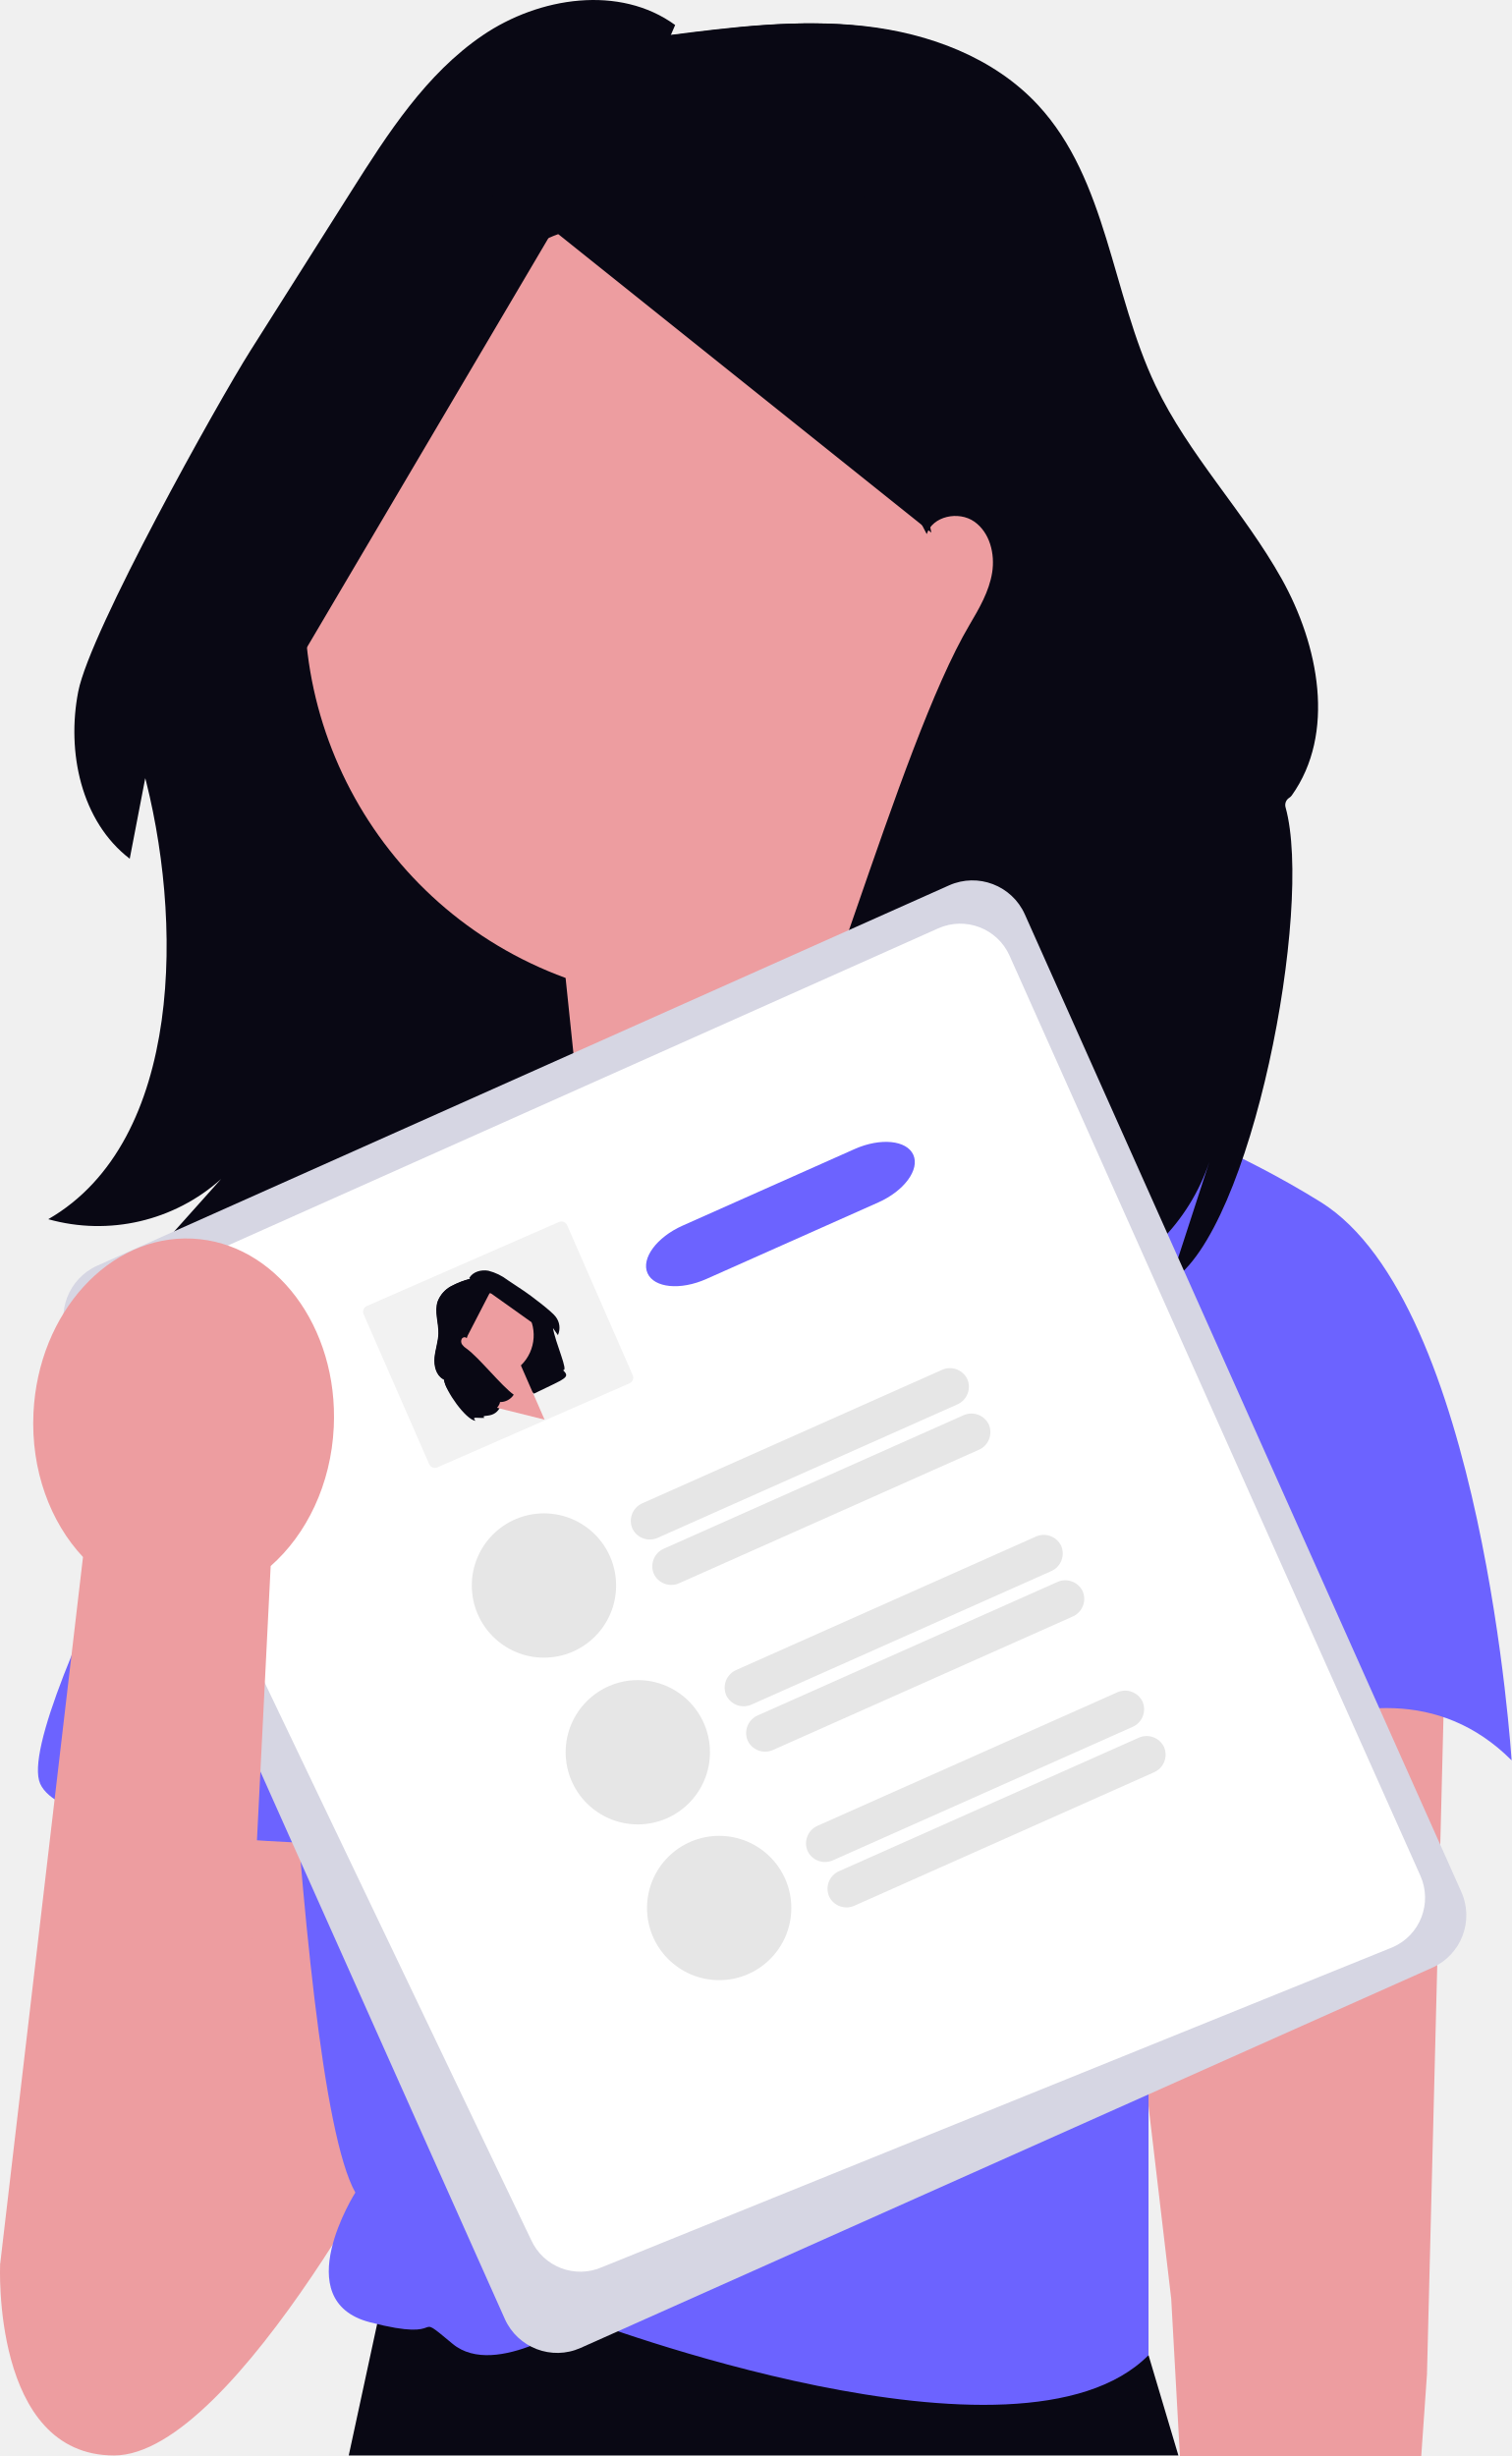
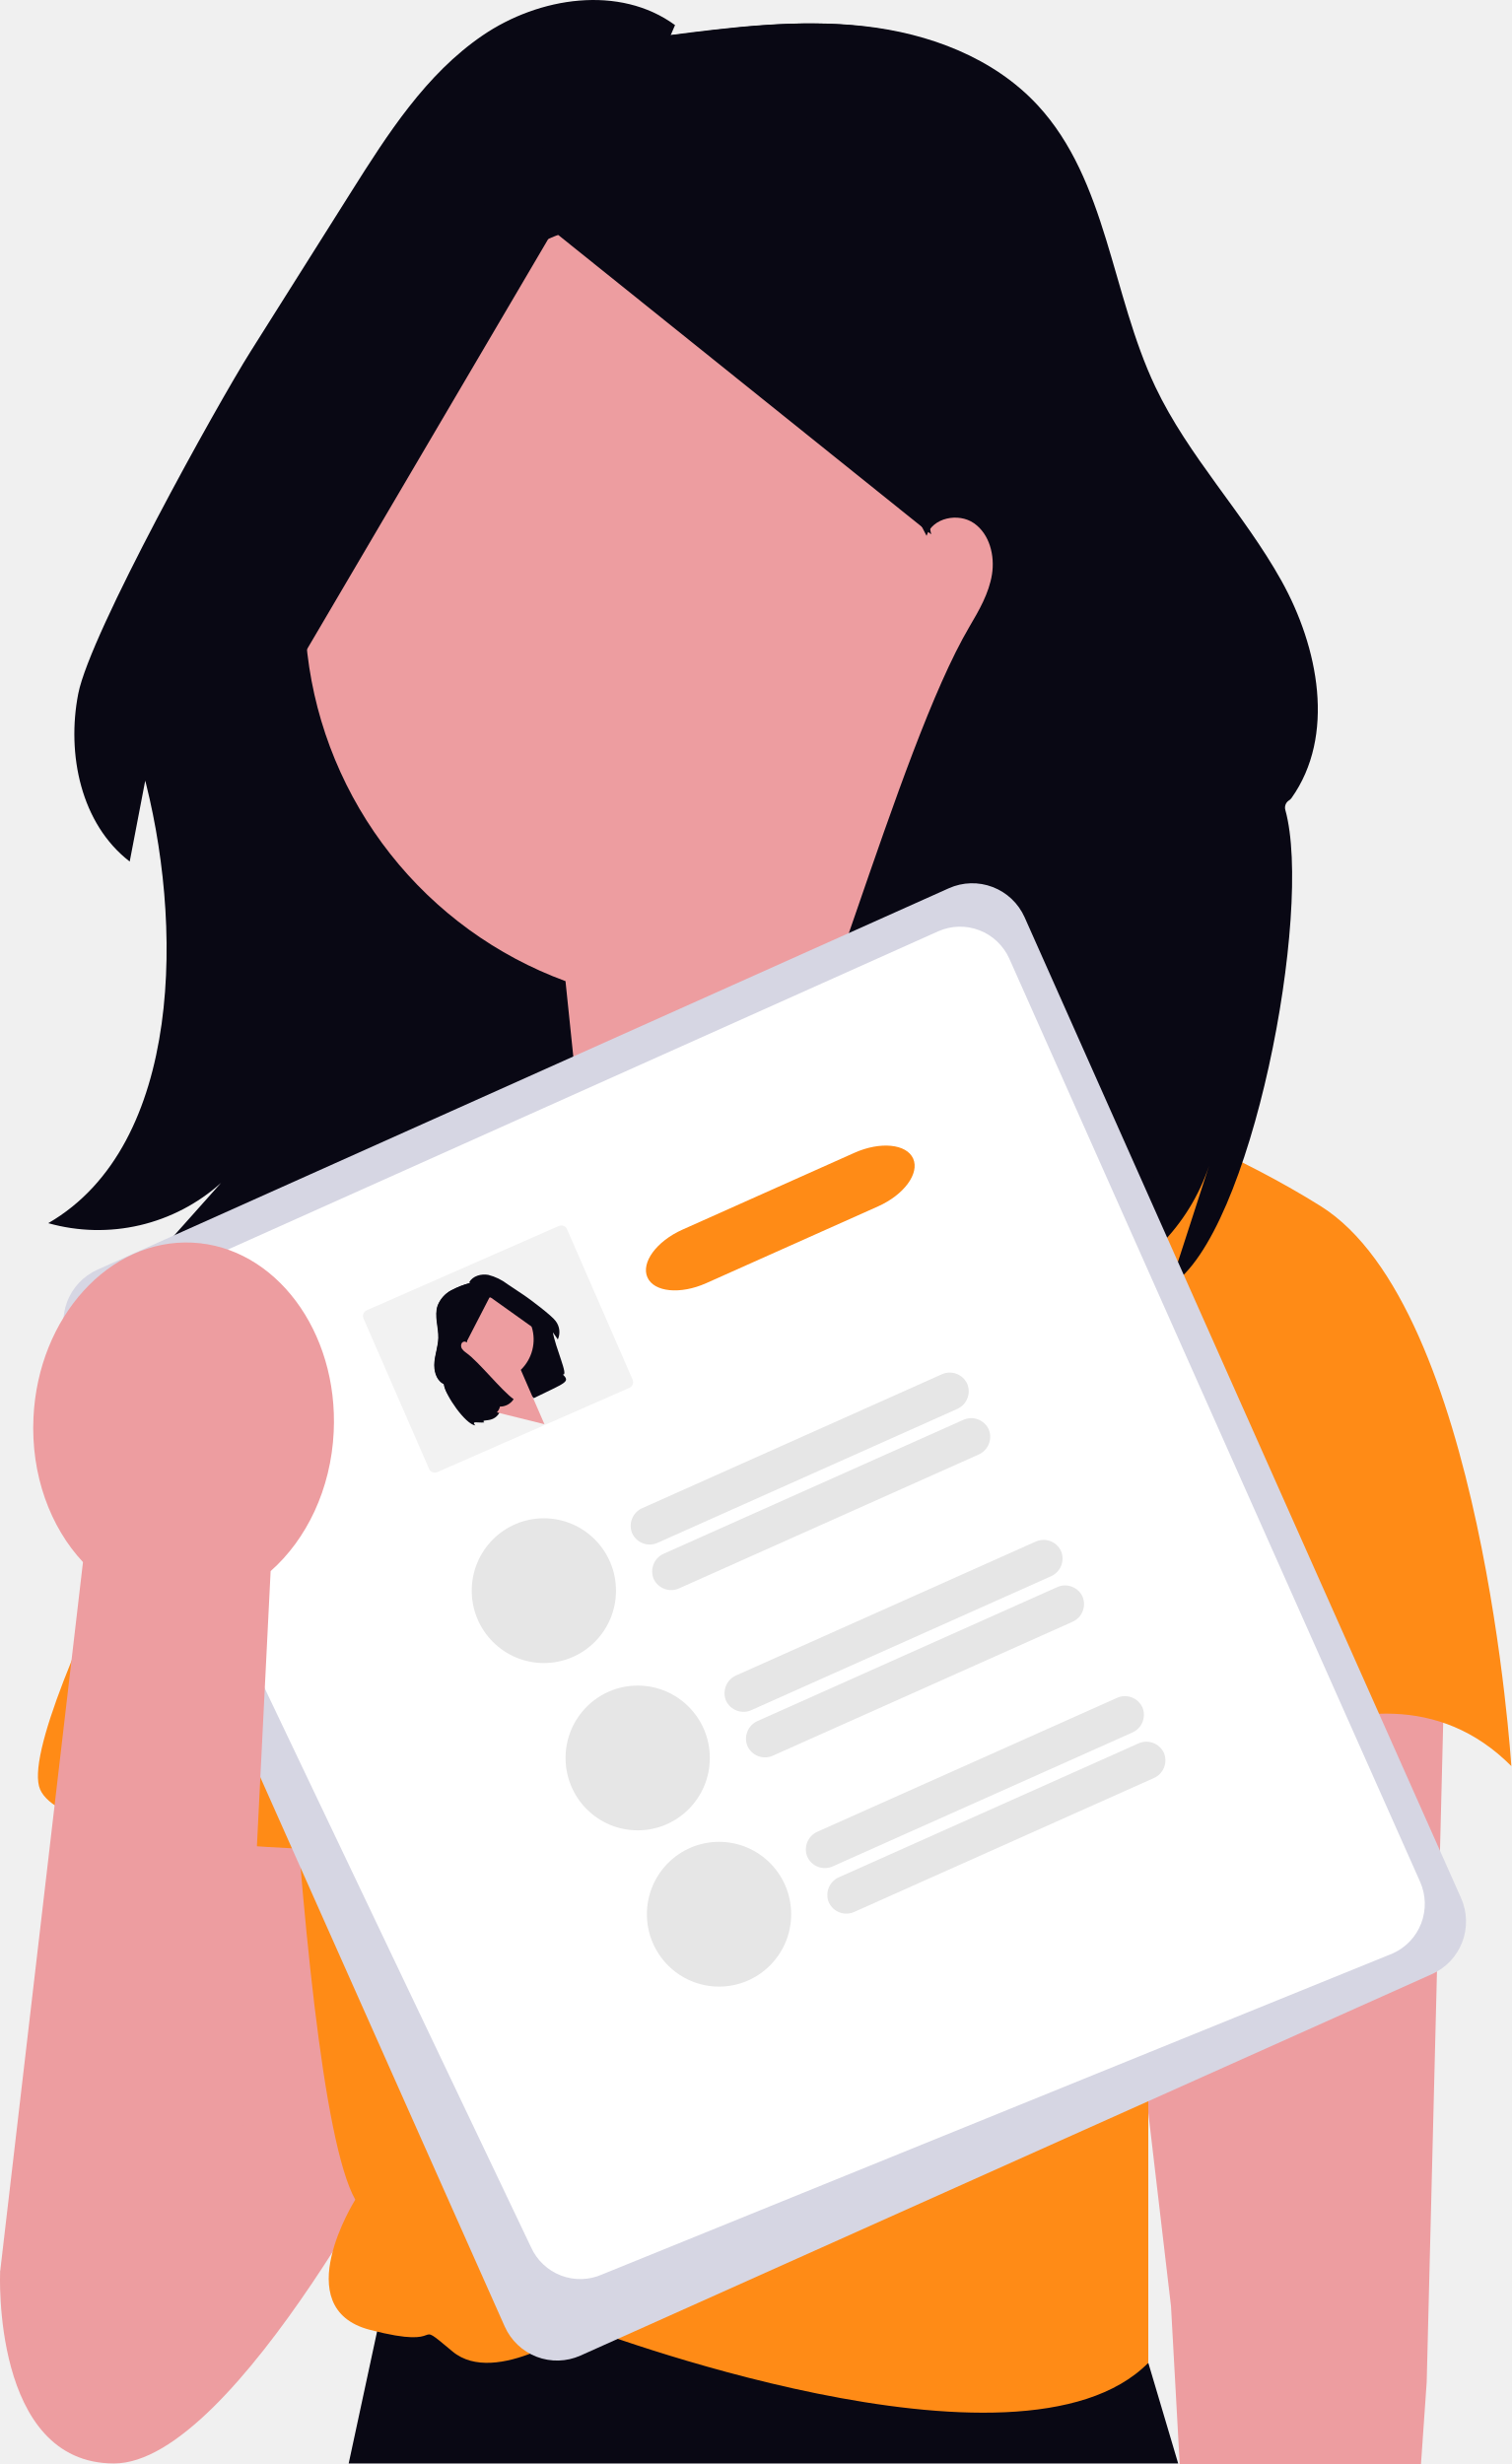
- <svg xmlns="http://www.w3.org/2000/svg" width="492.358" height="800" viewBox="0 0 492.358 800" role="img" artist="Katerina Limpitsouni" source="https://undraw.co/">
-   <g id="Group_2120" data-name="Group 2120" transform="translate(-735 -139.33)">
-     <path id="Path_22804-920" data-name="Path 22804" d="M451.532,511.159l-5.865,233.474-1.862,26.573H365.2L362.366,720l-22.98-195.166Z" transform="translate(754.117 168.124)" fill="#ed9da0" />
-     <path id="Path_22806-921" data-name="Path 22806" d="M120.834,698.862l-13.3,61.594H377.761l-9.728-32.673Z" transform="translate(741.057 178.697)" fill="#090814" />
-     <path id="Path_22807-922" data-name="Path 22807" d="M37.139,661.926l-37.1,45.7s-2.789,62.238,37.1,62.238,98.872-116.628,98.872-116.628L94.526,548.3,27.65,531.872l9.488,130.054Z" transform="translate(735 169.291)" fill="#ed9da0" />
-     <path id="Path_22809-923" data-name="Path 22809" d="M306.9,325.287s-46.93,175.984-123.19,21.118l-100.8,46.754s7.039,265.151,28.157,302.7c0,0-22.289,35.2,4.693,42.236s12.905-4.693,26.984,7.039,42.236-8.213,42.236-8.213,142.425,54.323,184.435,11.909v-175.7s71.336-64.985,118.264-18.056c0,0-9.385-149-62.182-181.851s-118.6-47.928-118.6-47.928Z" transform="translate(739.671 157.654)" fill="#6c63ff" />
-     <path id="Path_22810-924" data-name="Path 22810" d="M108.634,401.857,86.929,389.54s-83.89,148.414-74.5,169.532S132.1,579.017,132.1,579.017Z" transform="translate(735.659 161.273)" fill="#6c63ff" />
-     <path id="Path_22812-925" data-name="Path 22812" d="M87.84,349.485,63.977,534.95a73.163,73.163,0,0,1-7.157-5.209L72.071,347.889l15.769,1.6Z" transform="translate(738.201 158.927)" fill="#090814" />
-     <g id="Group_2118" data-name="Group 2118" transform="translate(750.714 139.33)">
-       <path id="Path_22805-926" data-name="Path 22805" d="M302.186,173.977c1.911-5.9,10.4-7.626,15.476-4.074s6.813,10.521,5.828,16.64-4.2,11.62-7.349,16.957C292.6,243.378,261.66,356.155,238.109,396.04a49.793,49.793,0,0,0,47.88,3.527,42.759,42.759,0,0,0,76.877-5.995l-11.582,26.7a66.337,66.337,0,0,0,41.776-41.79l-12.683,39.012c26.562-16.49,46.6-121.867,37.513-154.514a2.782,2.782,0,0,1,1.182-3.106l.036-.023a2.866,2.866,0,0,0,.8-.751c14.405-20.206,8.837-48.9-3.32-70.611-12.253-21.879-30.275-40.284-41.055-62.922-14.314-30.054-15.671-66.982-38.311-91.385C322.853,18.7,301.751,10.837,280.757,8.5s-42.183.343-63.136,3.015l1.45-3.37C201.04-5,174.812-1.04,156.362,11.518s-30.893,31.96-42.824,50.823L80.753,114.18c-10.7,16.924-52.248,91.4-56.1,111.047s.875,42.309,16.766,54.49l6.038-31.38-1.9,1.644c13.5,49.088,13.422,121.713-30.676,147.153a60.059,60.059,0,0,0,56.285-13.079L42.933,415.624a75.361,75.361,0,0,0,42.7-14.3l-21.6,25.617,57.7-29.616-12,30.422L181.874,414.2" transform="translate(-14.876 0.001)" fill="#090814" />
-       <path id="Path_22808-927" data-name="Path 22808" d="M352.773,199.353a129.484,129.484,0,1,0-173.84,115.6l17.3,166.41L328.652,381.078s-25.9-36.358-38.829-76.6a129.343,129.343,0,0,0,62.95-105.132Z" transform="translate(-10.423 3.598)" fill="#ed9da0" />
-       <path id="Path_22811-928" data-name="Path 22811" d="M205.7,11.113c20.952-2.671,42.148-5.346,63.136-3.015s42.1,10.193,56.462,25.677c22.641,24.4,24,61.332,38.31,91.386,10.781,22.638,28.807,41.044,41.055,62.922,12.157,21.716,17.725,50.4,3.32,70.611a2.866,2.866,0,0,1-.8.751h0a2.765,2.765,0,0,0-1.175,3.147c9.314,29.741-3.633,65.14-30.162,81.612l12.683-39.016c-6.338,19.436-26.57,104.1-46,110.449l11.583-26.7a42.759,42.759,0,0,1-76.877,5.995,49.793,49.793,0,0,1-47.88-3.527c23.546-39.885,51.317-148.431,74.863-188.316,3.151-5.338,6.362-10.837,7.349-16.957s-.747-13.089-5.828-16.64-13.565-1.822-15.476,4.074" transform="translate(-4.127 0.407)" fill="#090814" />
-       <path id="Path_22813-929" data-name="Path 22813" d="M298.471,171.809,175.281,73.254,86.8,223.233V128.6L189.356,29.848l82.126,8.213Z" transform="translate(-10.825 1.682)" fill="#090814" />
-     </g>
-     <path id="Path_22814-930" data-name="Path 22814" d="M465.438,625.638,188,749.51a18.7,18.7,0,0,1-24.673-9.441L21.154,421.641a18.7,18.7,0,0,1,9.436-24.674L308.031,273.094a18.7,18.7,0,0,1,24.668,9.441L474.882,600.97a18.7,18.7,0,0,1-9.441,24.673Z" transform="translate(736.1 154.623)" fill="#d6d6e3" />
-     <path id="Path_22815-931" data-name="Path 22815" d="M439.227,604.819,181.66,709.053a17.6,17.6,0,0,1-23.222-8.886L21.058,412.813a17.6,17.6,0,0,1,8.886-23.223L291.069,273a17.6,17.6,0,0,1,23.222,8.887L448.113,581.6a17.6,17.6,0,0,1-8.886,23.222Z" transform="translate(749.531 168.721)" fill="#fff" />
-     <path id="Path_22816-932" data-name="Path 22816" d="M88.162,488.589,77.047,710.752.04,716.074,27.03,485.663C16.378,474.3,10.005,457.346,10.9,438.694c1.563-32.641,24.727-58.045,51.737-56.751s47.643,28.8,46.074,61.436C107.816,462.031,99.851,478.3,88.162,488.589Z" transform="translate(735.002 160.843)" fill="#ed9da0" />
-     <path id="Path_22820-933" data-name="Path 22820" d="M78.006,19.014H16.716C7.484,19.014,0,14.757,0,9.507S7.484,0,16.716,0H78.006c9.232,0,16.716,4.256,16.716,9.507S87.238,19.014,78.006,19.014Z" transform="matrix(0.914, -0.407, 0.407, 0.914, 942.041, 545.368)" fill="#6c63ff" />
-     <circle id="Ellipse_3612" data-name="Ellipse 3612" cx="23.5" cy="23.5" r="23.5" transform="translate(945.745 737.33)" fill="#e6e6e6" />
-     <path id="Path_22848-934" data-name="Path 22848" d="M113,12.307H6.4A6.278,6.278,0,0,1,0,6.153,6.278,6.278,0,0,1,6.4,0H113a6.278,6.278,0,0,1,6.4,6.153,6.278,6.278,0,0,1-6.4,6.153Z" transform="matrix(0.914, -0.407, 0.407, 0.914, 995.523, 736.613)" fill="#e6e6e6" />
-     <path id="Path_22852-935" data-name="Path 22852" d="M61.029.248,1.057,32.97a2.028,2.028,0,0,0-.809,2.752l25.537,46.8a2.028,2.028,0,0,0,2.752.809L88.509,50.613a2.029,2.029,0,0,0,.809-2.752L63.78,1.057A2.029,2.029,0,0,0,61.029.248Z" transform="matrix(0.996, 0.087, -0.087, 0.996, 856.287, 531.817)" fill="#f2f2f2" />
-     <g id="Group_2119" data-name="Group 2119" transform="matrix(0.914, -0.407, 0.407, 0.914, 867.247, 563.848)">
-       <path id="Path_22853-936" data-name="Path 22853" d="M13.361,18.406a1.105,1.105,0,0,0-1.637-.431,1.8,1.8,0,0,0-.617,1.76,5.288,5.288,0,0,0,.777,1.794c2.491,4.219,5.764,16.15,8.255,20.37a5.268,5.268,0,0,1-5.066.373,4.524,4.524,0,0,1-4.266,2.243c-1.735-.135-3.239-1.254-2.642-.052-2.085-.7-3.72-2.337-3.078-.294C2.279,42.425.159,31.276,1.12,27.822a.294.294,0,0,0-.125-.329l0,0a.3.3,0,0,1-.084-.079c-1.524-2.138-.935-5.173.351-7.47,1.3-2.315,3.2-4.262,4.343-6.657C7.116,10.105,7.26,6.2,9.655,3.616A9.511,9.511,0,0,1,15.628.9a28.277,28.277,0,0,1,6.68.319L22.154.862c1.908-1.392,4.683-.972,6.634.356A17.394,17.394,0,0,1,33.319,6.6l3.469,5.484c1.132,1.791,5.528,9.669,5.936,11.748a5.856,5.856,0,0,1-1.774,5.765l-.639-3.32.2.174C39.084,31.64,39.421,42.08,37.8,40.631c1.362,3.308-.215,2.78-11.713,3.19" transform="translate(0 0)" fill="#090814" />
-       <path id="Path_22854-937" data-name="Path 22854" d="M.015,14.335a13.7,13.7,0,1,1,18.392,12.23l-.138,19.254L8.138,37.91,2.567,33.561a34.008,34.008,0,0,0,4.108-8.1A13.684,13.684,0,0,1,.015,14.334Z" transform="translate(7.523 7.137)" fill="#ed9da0" />
-       <path id="Path_22855-938" data-name="Path 22855" d="M22.308.413a28.284,28.284,0,0,0-6.68-.319A9.512,9.512,0,0,0,9.655,2.811C7.259,5.392,7.116,9.3,5.6,12.479c-1.141,2.4-3.048,4.342-4.343,6.657-1.286,2.3-1.875,5.333-.351,7.47a.3.3,0,0,0,.084.079h0a.293.293,0,0,1,.124.333,7.743,7.743,0,0,0,3.191,8.634L2.965,31.526c.671,2.056,7.508,11.738,7.508,11.738s3.394-.737,4.266-2.243a5.268,5.268,0,0,0,5.066-.373c-2.491-4.22-5.429-15.7-7.92-19.923a5.289,5.289,0,0,1-.777-1.794,1.8,1.8,0,0,1,.617-1.76,1.105,1.105,0,0,1,1.637.431" transform="translate(0.124 0.805)" fill="#090814" />
-       <path id="Path_22856-939" data-name="Path 22856" d="M0,15.019,13.033,4.592l9.361,15.867V10.448L11.544,0,2.855.869Z" transform="translate(13.326 3.336)" fill="#090814" />
-     </g>
-     <path id="Path_22857-940" data-name="Path 22857" d="M113,12.307H6.4A6.278,6.278,0,0,1,0,6.153,6.278,6.278,0,0,1,6.4,0H113a6.278,6.278,0,0,1,6.4,6.153,6.278,6.278,0,0,1-6.4,6.153Z" transform="matrix(0.914, -0.407, 0.407, 0.914, 1002.522, 751.401)" fill="#e6e6e6" />
-     <circle id="Ellipse_3613" data-name="Ellipse 3613" cx="23.5" cy="23.5" r="23.5" transform="translate(919.244 686.596)" fill="#e6e6e6" />
-     <path id="Path_22858-941" data-name="Path 22858" d="M113,12.307H6.4A6.278,6.278,0,0,1,0,6.153,6.278,6.278,0,0,1,6.4,0H113a6.278,6.278,0,0,1,6.4,6.153,6.278,6.278,0,0,1-6.4,6.153Z" transform="matrix(0.914, -0.407, 0.407, 0.914, 969.022, 685.879)" fill="#e6e6e6" />
-     <path id="Path_22859-942" data-name="Path 22859" d="M113,12.307H6.4A6.278,6.278,0,0,1,0,6.153,6.278,6.278,0,0,1,6.4,0H113a6.278,6.278,0,0,1,6.4,6.153,6.278,6.278,0,0,1-6.4,6.153Z" transform="matrix(0.914, -0.407, 0.407, 0.914, 976.022, 700.668)" fill="#e6e6e6" />
-     <circle id="Ellipse_3614" data-name="Ellipse 3614" cx="23.5" cy="23.5" r="23.5" transform="translate(888.675 632.283)" fill="#e6e6e6" />
-     <path id="Path_22860-943" data-name="Path 22860" d="M113,12.307H6.4A6.278,6.278,0,0,1,0,6.153,6.278,6.278,0,0,1,6.4,0H113a6.278,6.278,0,0,1,6.4,6.153,6.278,6.278,0,0,1-6.4,6.153Z" transform="matrix(0.914, -0.407, 0.407, 0.914, 938.454, 631.566)" fill="#e6e6e6" />
-     <path id="Path_22861-944" data-name="Path 22861" d="M113,12.307H6.4A6.278,6.278,0,0,1,0,6.153,6.278,6.278,0,0,1,6.4,0H113a6.278,6.278,0,0,1,6.4,6.153,6.278,6.278,0,0,1-6.4,6.153Z" transform="matrix(0.914, -0.407, 0.407, 0.914, 945.454, 646.354)" fill="#e6e6e6" />
+ <svg xmlns="http://www.w3.org/2000/svg" width="138" height="225" viewBox="0 0 138 225" fill="none">
+   <g clip-path="url(#clip0_2005_3454)">
+     <path d="M131.915 151.861L130.271 217.526L129.75 225H107.718L106.924 210.598L100.483 155.707L131.915 151.861Z" fill="#ED9DA0" />
+     <path d="M35.566 207.627L31.838 224.95H107.578L104.851 215.761L35.566 207.627Z" fill="#090814" />
+     <path d="M10.409 194.593L0.011 207.446C0.011 207.446 -0.771 224.951 10.409 224.951C21.59 224.951 38.122 192.149 38.122 192.149L26.494 162.636L7.75 158.016L10.409 194.593Z" fill="#ED9DA0" />
+     <path d="M87.328 96.641C87.328 96.641 74.175 146.136 52.8 102.58L24.547 115.73C24.547 115.73 26.52 190.303 32.44 200.864C32.44 200.864 26.192 210.764 33.755 212.743C41.318 214.722 37.372 211.423 41.318 214.723C45.264 218.022 53.156 212.413 53.156 212.413C53.156 212.413 93.076 227.691 104.85 215.762V166.346C104.85 166.346 124.845 148.069 137.998 161.268C137.998 161.268 135.367 119.362 120.569 110.123C105.771 100.883 87.328 96.643 87.328 96.643L87.328 96.641Z" fill="#FF8B16" />
+     <path d="M30.633 119.194L24.549 115.729C24.549 115.729 1.036 157.471 3.668 163.41C6.3 169.35 37.21 169.02 37.21 169.02L30.633 119.194Z" fill="#FF8B16" />
+     <path d="M25.517 103.804L18.829 155.966C18.131 155.519 17.462 155.03 16.823 154.501L21.098 103.355L25.517 103.805V103.804Z" fill="#090814" />
+     <path d="M84.933 48.931C85.468 47.272 87.848 46.786 89.27 47.785C90.693 48.784 91.18 50.744 90.904 52.465C90.628 54.186 89.727 55.733 88.844 57.234C82.246 68.45 73.574 100.169 66.973 111.386C68.945 112.673 71.21 113.439 73.556 113.612C75.902 113.786 78.254 113.361 80.393 112.378C81.525 114.34 83.187 115.941 85.187 116.996C87.187 118.051 89.443 118.517 91.695 118.341C93.948 118.164 96.105 117.353 97.918 116C99.73 114.646 101.125 112.806 101.94 110.692L98.694 118.202C101.418 117.284 103.893 115.745 105.925 113.705C107.956 111.666 109.489 109.182 110.403 106.448L106.848 117.42C114.293 112.782 119.91 83.145 117.363 73.963C117.317 73.801 117.324 73.629 117.384 73.471C117.444 73.314 117.552 73.18 117.694 73.09L117.704 73.083C117.792 73.028 117.868 72.956 117.928 72.872C121.966 67.189 120.405 59.119 116.998 53.013C113.563 46.859 108.512 41.683 105.491 35.316C101.479 26.863 101.098 16.477 94.753 9.614C90.725 5.259 84.811 3.048 78.927 2.391C73.042 1.733 67.103 2.487 61.23 3.239L61.637 2.291C56.583 -1.406 49.232 -0.292 44.061 3.24C38.889 6.771 35.402 12.228 32.058 17.534L22.869 32.113C19.87 36.873 8.224 57.819 7.145 63.345C6.065 68.871 7.39 75.245 11.844 78.671L13.536 69.845L13.004 70.307C16.788 84.113 16.766 104.539 4.406 111.694C7.131 112.461 10.006 112.527 12.764 111.884C15.521 111.241 18.072 109.91 20.182 108.016L12.268 116.894C16.573 116.809 20.749 115.406 24.236 112.872L18.182 120.077L34.355 111.748L30.991 120.304L51.211 116.494" fill="#090814" />
+     <path d="M100.36 57.08C100.67 50.356 99.118 43.677 95.874 37.785C92.631 31.893 87.824 27.018 81.986 23.702C76.149 20.386 69.51 18.758 62.806 18.999C56.102 19.24 49.596 21.341 44.01 25.068C38.424 28.796 33.977 34.003 31.163 40.113C28.348 46.224 27.277 52.997 28.067 59.681C28.856 66.365 31.477 72.7 35.638 77.98C39.798 83.26 45.335 87.28 51.635 89.593L56.484 136.395L93.599 108.19C93.599 108.19 86.34 97.965 82.716 86.647C87.863 83.566 92.169 79.252 95.249 74.092C98.328 68.932 100.084 63.086 100.36 57.078V57.08Z" fill="#ED9DA0" />
+     <path d="M60.902 3.239C66.775 2.488 72.715 1.736 78.598 2.391C84.481 3.047 90.398 5.258 94.423 9.613C100.769 16.476 101.15 26.863 105.161 35.315C108.183 41.682 113.235 46.859 116.668 53.012C120.076 59.12 121.636 67.187 117.599 72.872C117.538 72.956 117.462 73.028 117.374 73.083C117.23 73.174 117.12 73.309 117.06 73.469C117.001 73.629 116.996 73.805 117.045 73.968C119.656 82.333 116.027 92.288 108.591 96.921L112.146 85.948C110.37 91.414 104.699 115.226 99.253 117.012L102.5 109.502C101.684 111.617 100.289 113.457 98.477 114.81C96.664 116.163 94.507 116.975 92.255 117.151C90.002 117.327 87.746 116.861 85.746 115.806C83.746 114.751 82.085 113.15 80.952 111.189C78.813 112.172 76.461 112.596 74.115 112.423C71.769 112.249 69.504 111.484 67.532 110.197C74.132 98.979 81.915 68.45 88.515 57.233C89.398 55.731 90.298 54.185 90.575 52.464C90.852 50.742 90.365 48.782 88.941 47.783C87.517 46.785 85.139 47.271 84.604 48.929" fill="#090814" />
+     <path d="M85.027 48.794L50.499 21.075L25.699 63.257V36.641L54.444 8.867L77.462 11.177L85.027 48.794Z" fill="#090814" />
+     <path d="M130.763 180.261L53.002 215.1C51.733 215.667 50.293 215.706 48.997 215.208C47.7 214.71 46.654 213.716 46.086 212.445L6.237 122.887C5.673 121.615 5.634 120.17 6.13 118.869C6.626 117.568 7.615 116.517 8.882 115.948L86.644 81.109C87.912 80.542 89.352 80.504 90.648 81.002C91.945 81.499 92.991 82.493 93.558 83.764L133.41 173.324C133.975 174.596 134.013 176.041 133.517 177.342C133.021 178.643 132.031 179.694 130.764 180.263L130.763 180.261Z" fill="#D6D6E3" />
+     <path d="M127.181 178.371L54.989 207.687C53.796 208.22 52.44 208.257 51.22 207.788C49.999 207.319 49.014 206.384 48.48 205.188L9.975 124.369C9.444 123.172 9.407 121.811 9.874 120.587C10.341 119.362 11.273 118.374 12.466 117.838L85.655 85.047C86.848 84.514 88.204 84.478 89.424 84.946C90.644 85.415 91.63 86.35 92.163 87.546L129.672 171.841C130.203 173.038 130.239 174.399 129.772 175.623C129.305 176.848 128.373 177.836 127.181 178.372V178.371Z" fill="white" />
+     <path d="M24.711 143.466L21.596 205.949L0.012 207.446L7.577 142.643C4.591 139.447 2.805 134.678 3.056 129.433C3.494 120.252 9.986 113.107 17.557 113.471C25.127 113.835 30.91 121.571 30.471 130.75C30.22 135.996 27.987 140.572 24.711 143.466Z" fill="#ED9DA0" />
+     <path d="M80.183 110.157L64.482 117.173C62.117 118.229 59.714 117.992 59.115 116.642C58.516 115.293 59.947 113.342 62.313 112.285L78.014 105.269C80.379 104.212 82.782 104.45 83.381 105.799C83.98 107.149 82.548 109.1 80.183 110.157Z" fill="#FF8B16" />
+     <path d="M65.655 181.406C69.293 181.406 72.242 178.447 72.242 174.797C72.242 171.147 69.293 168.188 65.655 168.188C62.017 168.188 59.068 171.147 59.068 174.797C59.068 178.447 62.017 181.406 65.655 181.406Z" fill="#E6E6E6" />
+     <path d="M103.373 158.214L76.064 170.417C75.855 170.515 75.628 170.571 75.397 170.582C75.166 170.593 74.935 170.558 74.718 170.479C74.5 170.4 74.3 170.279 74.13 170.122C73.959 169.966 73.82 169.777 73.722 169.567C73.541 169.136 73.538 168.649 73.713 168.215C73.889 167.781 74.23 167.435 74.66 167.253L101.969 155.051C102.391 154.852 102.876 154.829 103.315 154.989C103.754 155.148 104.112 155.476 104.31 155.9C104.492 156.331 104.495 156.818 104.319 157.252C104.143 157.686 103.803 158.032 103.372 158.214L103.373 158.214Z" fill="#E6E6E6" />
+     <path d="M51.026 111.949L33.486 119.648C33.417 119.678 33.356 119.721 33.304 119.775C33.252 119.829 33.212 119.893 33.184 119.963C33.157 120.032 33.144 120.107 33.145 120.182C33.147 120.257 33.163 120.331 33.193 120.399L39.181 134.134C39.211 134.203 39.254 134.265 39.307 134.316C39.361 134.368 39.425 134.409 39.494 134.436C39.564 134.464 39.638 134.477 39.713 134.476C39.787 134.474 39.861 134.458 39.929 134.428L57.469 126.73C57.607 126.669 57.715 126.556 57.77 126.415C57.825 126.275 57.822 126.118 57.762 125.979L51.774 112.243C51.714 112.105 51.601 111.996 51.461 111.941C51.32 111.886 51.164 111.889 51.026 111.949Z" fill="#F2F2F2" />
+     <path d="M42.589 122.599C42.554 122.57 42.514 122.548 42.47 122.536C42.427 122.523 42.381 122.521 42.337 122.528C42.292 122.536 42.249 122.553 42.212 122.578C42.174 122.604 42.143 122.637 42.12 122.676C42.078 122.759 42.061 122.852 42.068 122.944C42.076 123.036 42.108 123.124 42.162 123.199C42.272 123.347 42.409 123.473 42.566 123.571C43.685 124.369 45.883 127.059 47.002 127.857C46.866 128.067 46.68 128.239 46.46 128.357C46.241 128.475 45.995 128.536 45.746 128.534C45.72 128.772 45.628 128.999 45.48 129.187C45.331 129.376 45.133 129.519 44.907 129.599C44.447 129.763 43.934 129.648 44.224 129.889C43.61 129.948 43.004 129.715 43.402 130.166C42.483 130.04 40.67 127.419 40.523 126.422C40.52 126.404 40.512 126.388 40.5 126.375C40.487 126.362 40.471 126.354 40.453 126.351C40.443 126.35 40.432 126.346 40.423 126.341C39.789 125.966 39.594 125.119 39.662 124.382C39.731 123.638 39.997 122.92 40.017 122.174C40.042 121.183 39.634 120.163 39.954 119.225C40.185 118.634 40.618 118.143 41.176 117.842C41.73 117.546 42.317 117.316 42.925 117.158L42.845 117.084C43.175 116.508 43.934 116.298 44.586 116.415C45.23 116.579 45.834 116.872 46.36 117.278L47.874 118.289C48.369 118.62 50.393 120.139 50.734 120.627C50.917 120.862 51.032 121.144 51.068 121.44C51.104 121.737 51.058 122.038 50.936 122.311L50.394 121.531L50.465 121.553C50.69 123.05 51.966 125.693 51.385 125.507C52.111 126.2 51.647 126.245 48.746 127.669" fill="#090814" />
+     <path d="M41.445 124.056C41.127 123.419 40.991 122.707 41.052 121.997C41.114 121.287 41.37 120.607 41.793 120.034C42.216 119.461 42.789 119.016 43.448 118.749C44.107 118.482 44.827 118.403 45.528 118.522C46.228 118.64 46.882 118.951 47.416 119.42C47.95 119.889 48.345 120.497 48.555 121.177C48.765 121.858 48.782 122.584 48.606 123.274C48.429 123.964 48.066 124.593 47.555 125.089L49.713 130.052L46.214 129.182L44.29 128.703C44.447 127.862 44.491 127.003 44.421 126.151C43.79 126.076 43.188 125.845 42.669 125.479C42.15 125.114 41.729 124.625 41.445 124.056L41.445 124.056Z" fill="#ED9DA0" />
+     <path d="M42.959 117.14C42.35 117.298 41.763 117.528 41.209 117.824C40.651 118.126 40.218 118.616 39.987 119.208C39.666 120.146 40.075 121.166 40.048 122.157C40.029 122.904 39.761 123.622 39.693 124.365C39.625 125.104 39.82 125.951 40.454 126.325C40.464 126.331 40.474 126.334 40.485 126.336C40.502 126.338 40.519 126.347 40.532 126.36C40.544 126.373 40.552 126.389 40.554 126.407C40.617 126.869 40.826 127.298 41.151 127.632C41.475 127.965 41.898 128.185 42.356 128.26L41.543 127.353C41.949 127.805 44.806 129.508 44.806 129.508C44.806 129.508 45.592 128.93 45.644 128.443C45.893 128.445 46.139 128.384 46.359 128.266C46.578 128.148 46.765 127.976 46.901 127.766C45.781 126.967 43.72 124.354 42.6 123.555C42.443 123.457 42.306 123.331 42.196 123.183C42.142 123.108 42.109 123.02 42.102 122.928C42.095 122.835 42.112 122.743 42.154 122.66C42.177 122.621 42.208 122.588 42.246 122.562C42.283 122.536 42.326 122.519 42.37 122.512C42.415 122.505 42.461 122.507 42.505 122.519C42.548 122.532 42.588 122.553 42.623 122.583" fill="#090814" />
+     <path d="M42.572 122.589L44.725 118.417L48.932 121.419L47.792 118.848L43.821 117.408L41.692 118.627L42.572 122.589Z" fill="#090814" />
+     <path d="M105.334 162.374L78.026 174.576C77.816 174.674 77.59 174.731 77.359 174.741C77.128 174.752 76.897 174.717 76.68 174.638C76.462 174.559 76.262 174.438 76.091 174.282C75.921 174.125 75.782 173.937 75.684 173.727C75.502 173.295 75.499 172.809 75.675 172.375C75.851 171.941 76.192 171.594 76.622 171.412L103.93 159.21C104.353 159.011 104.837 158.989 105.276 159.148C105.715 159.307 106.074 159.635 106.272 160.059C106.453 160.491 106.456 160.977 106.281 161.411C106.105 161.845 105.764 162.191 105.334 162.373L105.334 162.374Z" fill="#E6E6E6" />
+     <path d="M58.227 167.137C61.865 167.137 64.814 164.178 64.814 160.527C64.814 156.877 61.865 153.918 58.227 153.918C54.59 153.918 51.641 156.877 51.641 160.527C51.641 164.178 54.59 167.137 58.227 167.137Z" fill="#E6E6E6" />
+     <path d="M95.945 143.946L68.636 156.148C68.427 156.247 68.2 156.303 67.969 156.314C67.738 156.324 67.507 156.289 67.29 156.21C67.073 156.131 66.873 156.01 66.702 155.854C66.531 155.697 66.393 155.509 66.294 155.299C66.113 154.867 66.11 154.381 66.286 153.947C66.462 153.513 66.802 153.167 67.232 152.985L94.541 140.782C94.964 140.583 95.448 140.561 95.887 140.72C96.326 140.879 96.684 141.207 96.882 141.631C97.064 142.063 97.067 142.549 96.891 142.983C96.715 143.417 96.375 143.763 95.945 143.946L95.945 143.946Z" fill="#E6E6E6" />
+     <path d="M97.907 148.105L70.598 160.307C70.389 160.406 70.162 160.462 69.931 160.473C69.7 160.483 69.469 160.448 69.252 160.369C69.034 160.29 68.835 160.169 68.664 160.013C68.493 159.857 68.355 159.668 68.257 159.458C68.075 159.026 68.072 158.54 68.248 158.106C68.424 157.672 68.764 157.326 69.194 157.144L96.503 144.941C96.926 144.742 97.41 144.72 97.849 144.879C98.288 145.039 98.646 145.366 98.844 145.79C99.026 146.222 99.029 146.708 98.853 147.142C98.677 147.576 98.337 147.923 97.907 148.105L97.907 148.105Z" fill="#E6E6E6" />
+     <path d="M49.659 151.861C53.297 151.861 56.246 148.902 56.246 145.252C56.246 141.602 53.297 138.643 49.659 138.643C46.022 138.643 43.073 141.602 43.073 145.252C43.073 148.902 46.022 151.861 49.659 151.861Z" fill="#E6E6E6" />
+     <path d="M87.377 128.669L60.068 140.872C59.859 140.97 59.632 141.027 59.401 141.037C59.17 141.048 58.94 141.013 58.722 140.934C58.505 140.855 58.305 140.734 58.134 140.577C57.963 140.421 57.825 140.233 57.727 140.022C57.545 139.591 57.542 139.104 57.718 138.67C57.894 138.236 58.234 137.89 58.664 137.708L85.973 125.506C86.396 125.307 86.88 125.285 87.319 125.444C87.758 125.603 88.116 125.931 88.315 126.355C88.496 126.787 88.499 127.273 88.323 127.707C88.148 128.141 87.807 128.487 87.377 128.669L87.377 128.669Z" fill="#E6E6E6" />
+     <path d="M89.339 132.829L62.03 145.031C61.821 145.13 61.594 145.186 61.363 145.196C61.133 145.207 60.902 145.172 60.684 145.093C60.467 145.014 60.267 144.893 60.096 144.737C59.925 144.58 59.787 144.392 59.689 144.182C59.507 143.75 59.504 143.264 59.68 142.83C59.856 142.396 60.196 142.049 60.626 141.867L87.935 129.665C88.358 129.466 88.842 129.444 89.281 129.603C89.72 129.762 90.078 130.09 90.277 130.514C90.458 130.946 90.461 131.432 90.285 131.866C90.109 132.3 89.769 132.646 89.339 132.828L89.339 132.829Z" fill="#E6E6E6" />
  </g>
+   <defs>
+     <clipPath id="clip0_2005_3454">
+       <rect width="138" height="225" fill="white" />
+     </clipPath>
+   </defs>
</svg>
